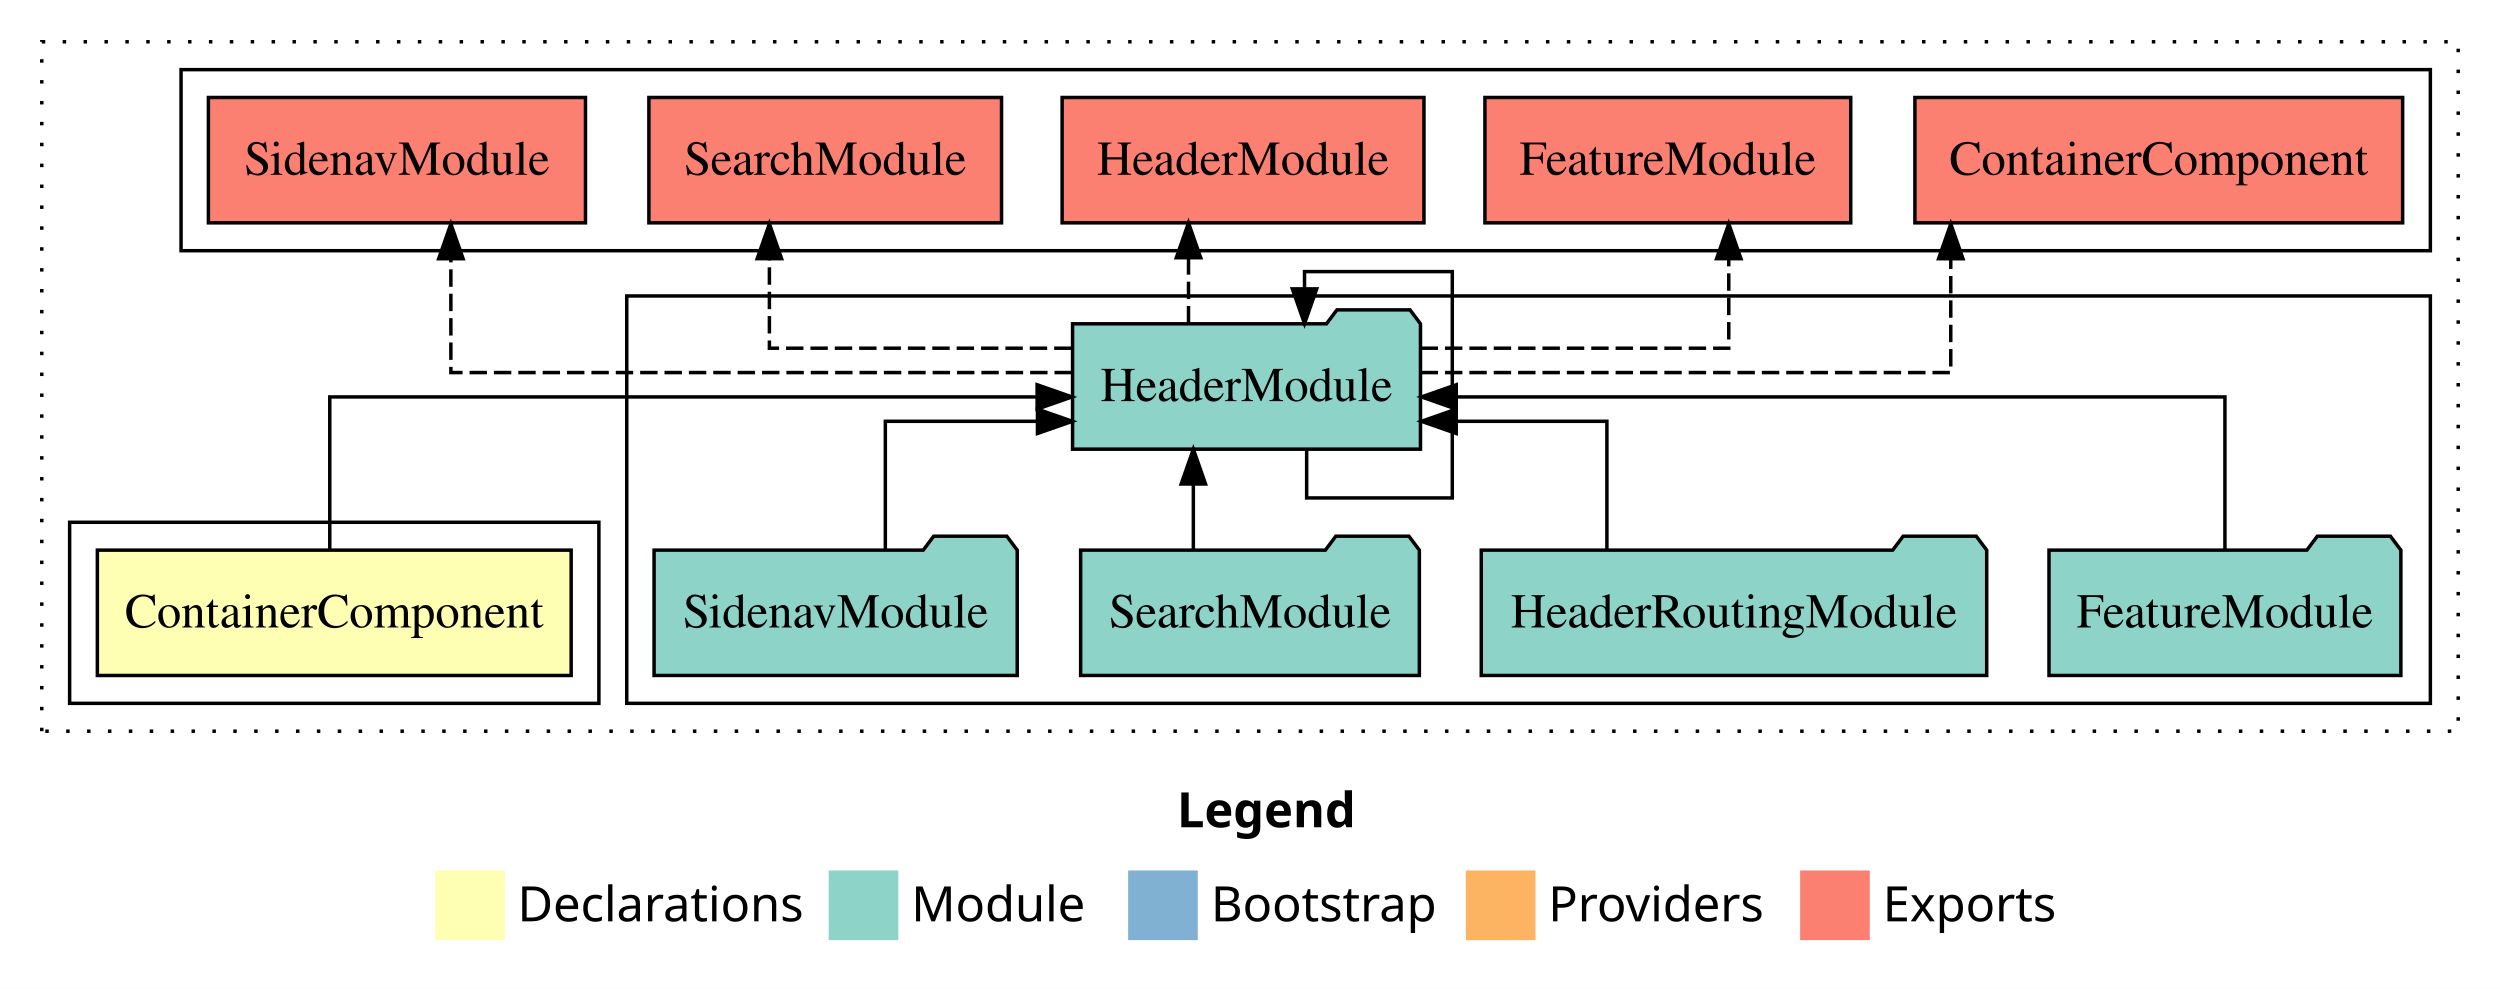
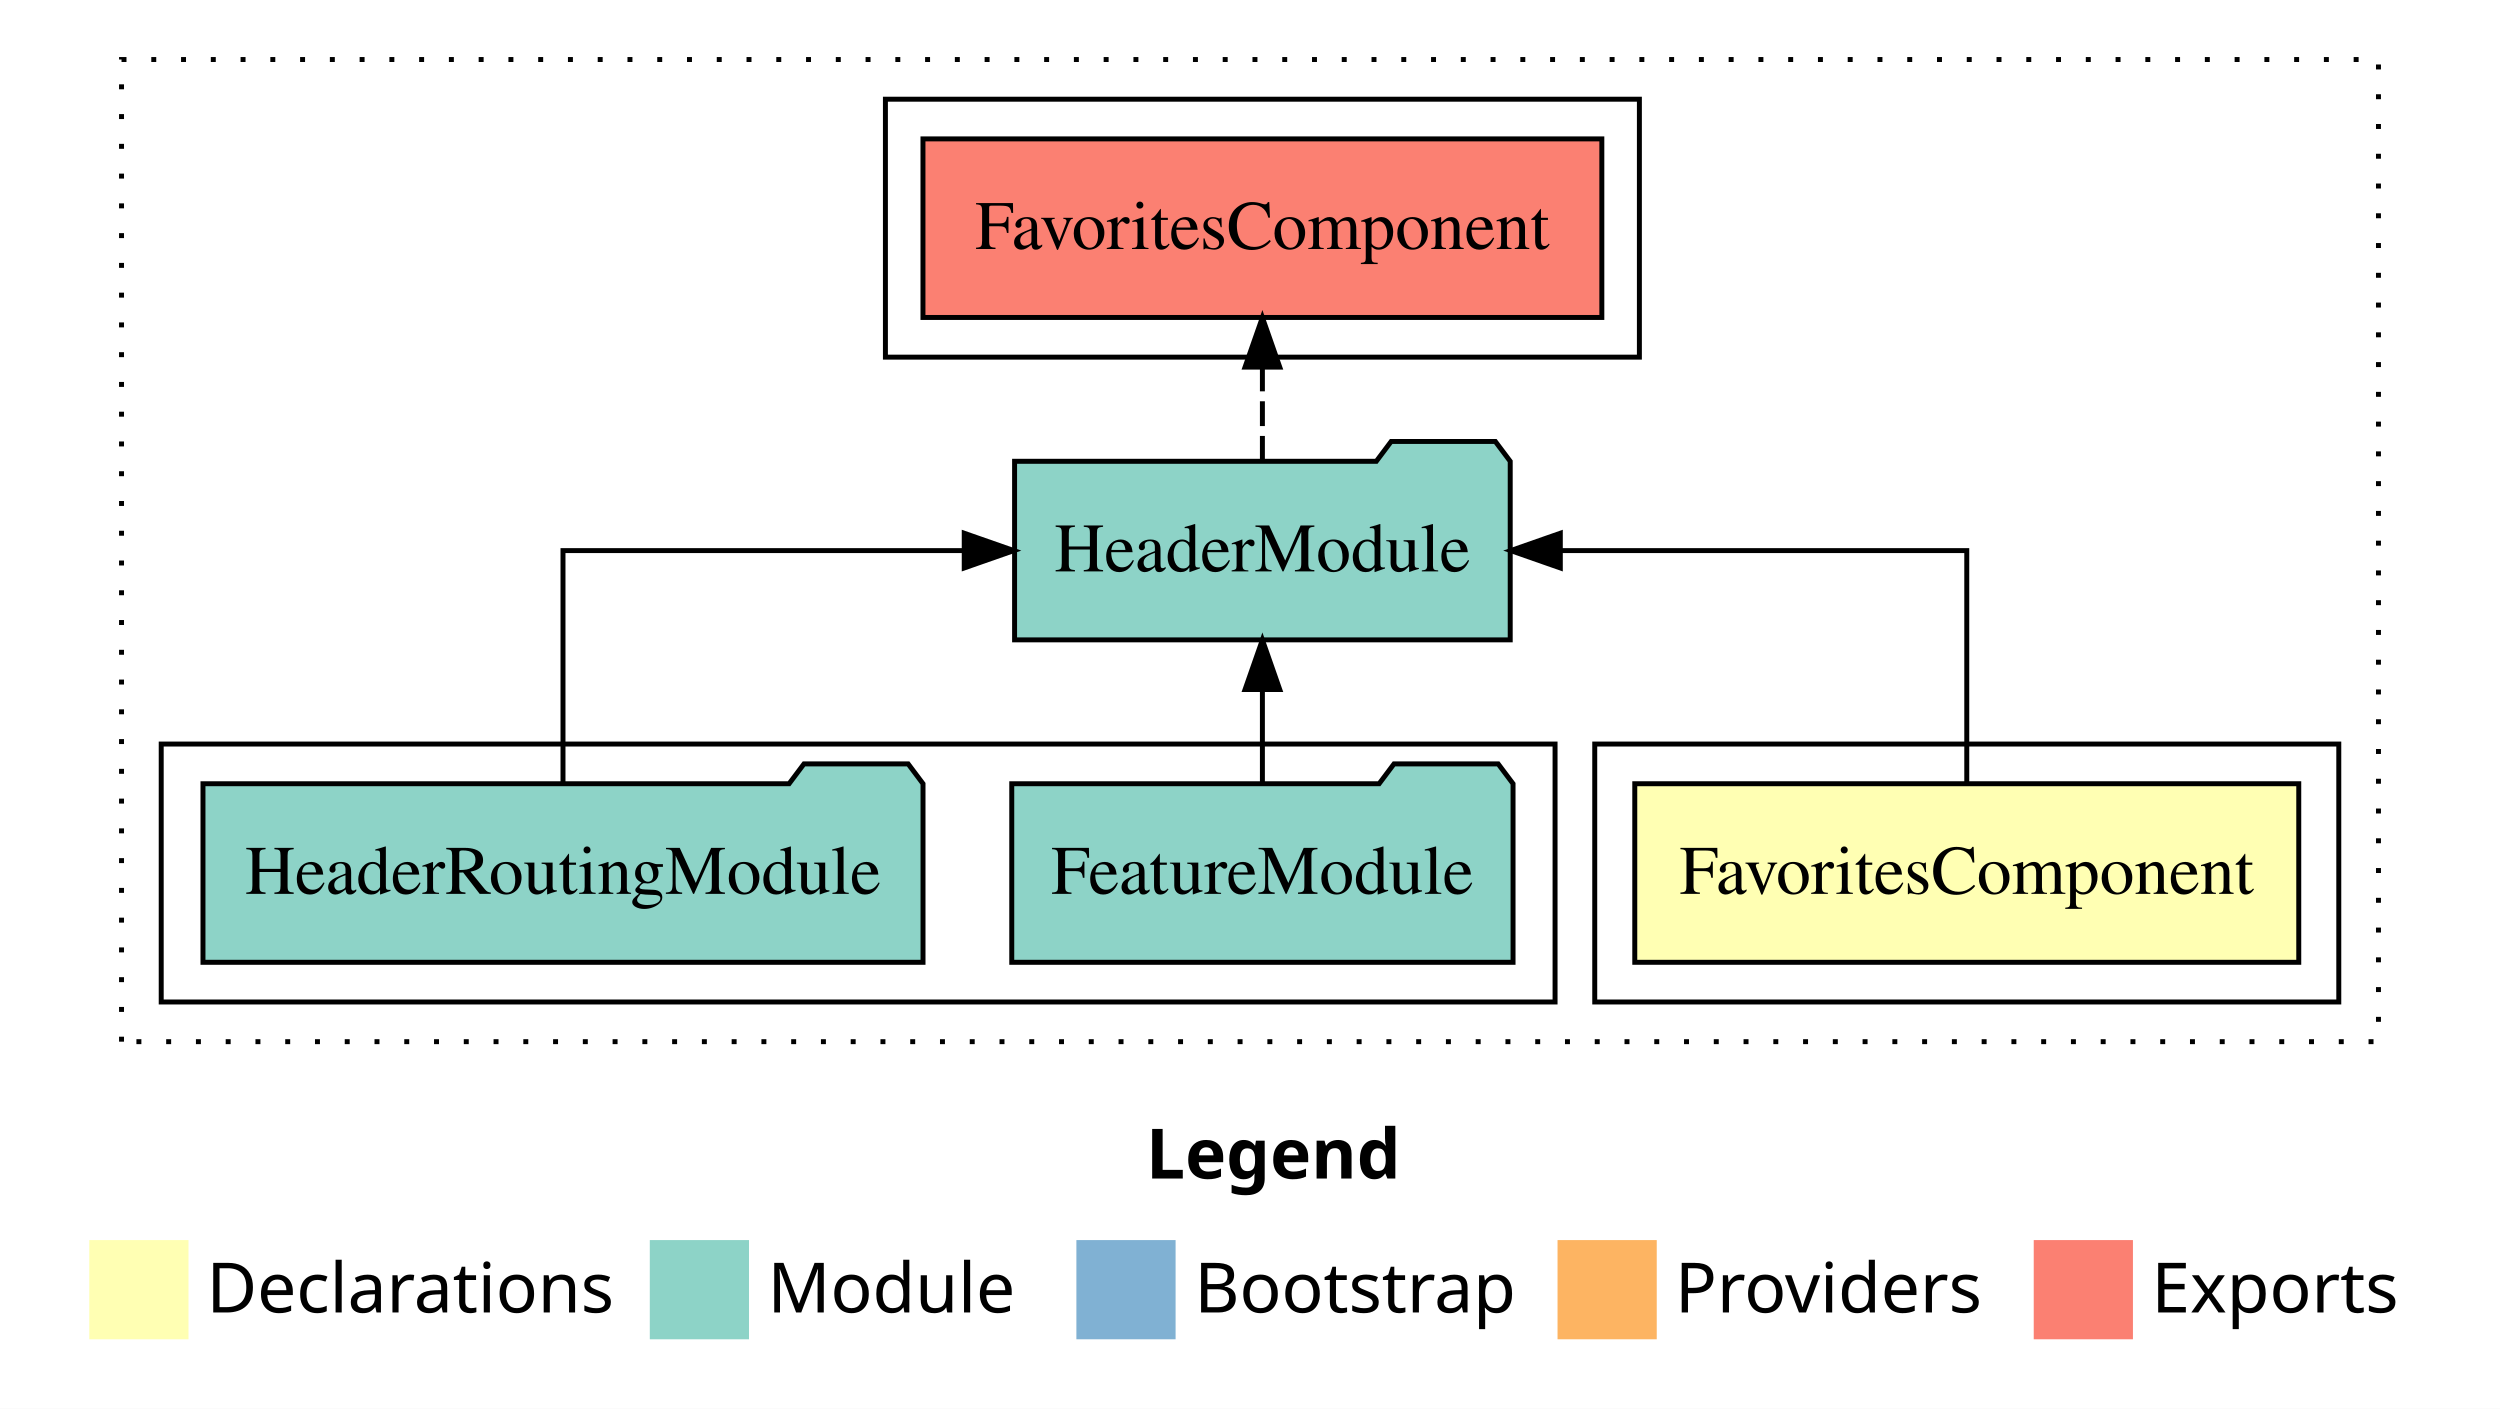
- <svg xmlns="http://www.w3.org/2000/svg" width="718pt" height="284pt" viewBox="0.00 0.00 718.00 284.00">
+ <svg xmlns="http://www.w3.org/2000/svg" width="504pt" height="284pt" viewBox="0.00 0.00 504.00 284.00">
  <g id="graph0" class="graph" transform="scale(1 1) rotate(0) translate(4 280)">
-     <polygon fill="white" stroke="transparent" points="-4,4 -4,-280 714,-280 714,4 -4,4" />
-     <text text-anchor="start" x="334.01" y="-42.4" font-family="sans-serif" font-weight="bold" font-size="14.00">Legend</text>
-     <polygon fill="#ffffb3" stroke="transparent" points="121,-10 121,-30 141,-30 141,-10 121,-10" />
-     <text text-anchor="start" x="144.63" y="-15.4" font-family="sans-serif" font-size="14.00">  Declarations</text>
-     <polygon fill="#8dd3c7" stroke="transparent" points="234,-10 234,-30 254,-30 254,-10 234,-10" />
-     <text text-anchor="start" x="257.73" y="-15.4" font-family="sans-serif" font-size="14.00">  Module</text>
-     <polygon fill="#80b1d3" stroke="transparent" points="320,-10 320,-30 340,-30 340,-10 320,-10" />
-     <text text-anchor="start" x="343.78" y="-15.4" font-family="sans-serif" font-size="14.00">  Bootstrap</text>
-     <polygon fill="#fdb462" stroke="transparent" points="417,-10 417,-30 437,-30 437,-10 417,-10" />
-     <text text-anchor="start" x="440.67" y="-15.4" font-family="sans-serif" font-size="14.00">  Providers</text>
-     <polygon fill="#fb8072" stroke="transparent" points="513,-10 513,-30 533,-30 533,-10 513,-10" />
-     <text text-anchor="start" x="536.73" y="-15.4" font-family="sans-serif" font-size="14.00">  Exports</text>
+     <polygon fill="white" stroke="transparent" points="-4,4 -4,-280 500,-280 500,4 -4,4" />
+     <text text-anchor="start" x="227.01" y="-42.4" font-family="sans-serif" font-weight="bold" font-size="14.00">Legend</text>
+     <polygon fill="#ffffb3" stroke="transparent" points="14,-10 14,-30 34,-30 34,-10 14,-10" />
+     <text text-anchor="start" x="37.63" y="-15.4" font-family="sans-serif" font-size="14.00">  Declarations</text>
+     <polygon fill="#8dd3c7" stroke="transparent" points="127,-10 127,-30 147,-30 147,-10 127,-10" />
+     <text text-anchor="start" x="150.73" y="-15.4" font-family="sans-serif" font-size="14.00">  Module</text>
+     <polygon fill="#80b1d3" stroke="transparent" points="213,-10 213,-30 233,-30 233,-10 213,-10" />
+     <text text-anchor="start" x="236.78" y="-15.4" font-family="sans-serif" font-size="14.00">  Bootstrap</text>
+     <polygon fill="#fdb462" stroke="transparent" points="310,-10 310,-30 330,-30 330,-10 310,-10" />
+     <text text-anchor="start" x="333.67" y="-15.4" font-family="sans-serif" font-size="14.00">  Providers</text>
+     <polygon fill="#fb8072" stroke="transparent" points="406,-10 406,-30 426,-30 426,-10 406,-10" />
+     <text text-anchor="start" x="429.73" y="-15.4" font-family="sans-serif" font-size="14.00">  Exports</text>
    <g id="clust1" class="cluster">
-       <polygon fill="none" stroke="black" stroke-dasharray="1,5" points="8,-70 8,-268 702,-268 702,-70 8,-70" />
+       <polygon fill="none" stroke="black" stroke-dasharray="1,5" points="20.5,-70 20.5,-268 475.5,-268 475.5,-70 20.5,-70" />
+     </g>
+     <g id="clust2" class="cluster">
+       <polygon fill="none" stroke="black" points="317.5,-78 317.5,-130 467.5,-130 467.5,-78 317.5,-78" />
    </g>
    <g id="clust5" class="cluster">
-       <polygon fill="none" stroke="black" points="48,-208 48,-260 694,-260 694,-208 48,-208" />
+       <polygon fill="none" stroke="black" points="174.5,-208 174.5,-260 326.5,-260 326.5,-208 174.5,-208" />
    </g>
    <g id="clust4" class="cluster">
-       <polygon fill="none" stroke="black" points="176,-78 176,-195 694,-195 694,-78 176,-78" />
-     </g>
-     <g id="clust2" class="cluster">
-       <polygon fill="none" stroke="black" points="16,-78 16,-130 168,-130 168,-78 16,-78" />
+       <polygon fill="none" stroke="black" points="28.5,-78 28.5,-130 309.5,-130 309.5,-78 28.5,-78" />
    </g>
    <g id="node1" class="node">
-       <polygon fill="#ffffb3" stroke="black" points="160.04,-122 23.96,-122 23.96,-86 160.04,-86 160.04,-122" />
-       <text text-anchor="middle" x="92" y="-99.8" font-family="Times,serif" font-size="14.00">ContainerComponent</text>
+       <polygon fill="#ffffb3" stroke="black" points="459.43,-122 325.57,-122 325.57,-86 459.43,-86 459.43,-122" />
+       <text text-anchor="middle" x="392.5" y="-99.8" font-family="Times,serif" font-size="14.00">FavoritesComponent</text>
    </g>
    <g id="node2" class="node">
-       <polygon fill="#8dd3c7" stroke="black" points="403.96,-187 400.96,-191 379.96,-191 376.96,-187 304.04,-187 304.04,-151 403.96,-151 403.96,-187" />
-       <text text-anchor="middle" x="354" y="-164.8" font-family="Times,serif" font-size="14.00">HeaderModule</text>
+       <polygon fill="#8dd3c7" stroke="black" points="300.46,-187 297.46,-191 276.46,-191 273.46,-187 200.54,-187 200.54,-151 300.46,-151 300.46,-187" />
+       <text text-anchor="middle" x="250.5" y="-164.8" font-family="Times,serif" font-size="14.00">HeaderModule</text>
    </g>
    <g id="edge1" class="edge">
-       <path fill="none" stroke="black" d="M90.71,-122.27C90.71,-140.56 90.71,-166 90.71,-166 90.71,-166 293.86,-166 293.86,-166" />
-       <polygon fill="black" stroke="black" points="293.86,-169.5 303.86,-166 293.86,-162.5 293.86,-169.5" />
+       <path fill="none" stroke="black" d="M392.5,-122.11C392.5,-141.34 392.5,-169 392.5,-169 392.5,-169 310.56,-169 310.56,-169" />
+       <polygon fill="black" stroke="black" points="310.56,-165.5 300.56,-169 310.56,-172.5 310.56,-165.5" />
+     </g>
+     <g id="node5" class="node">
+       <polygon fill="#fb8072" stroke="black" points="318.93,-252 182.07,-252 182.07,-216 318.93,-216 318.93,-252" />
+       <text text-anchor="middle" x="250.5" y="-229.8" font-family="Times,serif" font-size="14.00">FavoritesComponent </text>
+     </g>
+     <g id="edge4" class="edge">
+       <path fill="none" stroke="black" stroke-dasharray="5,2" d="M250.5,-187.11C250.5,-187.11 250.5,-205.99 250.5,-205.99" />
+       <polygon fill="black" stroke="black" points="247,-205.99 250.5,-215.99 254,-205.99 247,-205.99" />
+     </g>
+     <g id="node3" class="node">
+       <polygon fill="#8dd3c7" stroke="black" points="301.03,-122 298.03,-126 277.03,-126 274.03,-122 199.97,-122 199.97,-86 301.03,-86 301.03,-122" />
+       <text text-anchor="middle" x="250.5" y="-99.8" font-family="Times,serif" font-size="14.00">FeatureModule</text>
+     </g>
+     <g id="edge2" class="edge">
+       <path fill="none" stroke="black" d="M250.5,-122.11C250.5,-122.11 250.5,-140.99 250.5,-140.99" />
+       <polygon fill="black" stroke="black" points="247,-140.99 250.5,-150.99 254,-140.99 247,-140.99" />
+     </g>
+     <g id="node4" class="node">
+       <polygon fill="#8dd3c7" stroke="black" points="182.08,-122 179.08,-126 158.08,-126 155.08,-122 36.92,-122 36.92,-86 182.08,-86 182.08,-122" />
+       <text text-anchor="middle" x="109.5" y="-99.8" font-family="Times,serif" font-size="14.00">HeaderRoutingModule</text>
    </g>
    <g id="edge3" class="edge">
-       <path fill="none" stroke="black" d="M371.27,-150.76C371.27,-143.57 371.27,-137 371.27,-137 371.27,-137 413.1,-137 413.1,-137 413.1,-137 413.1,-202 413.1,-202 413.1,-202 370.66,-202 370.66,-202 370.66,-202 370.66,-197.04 370.66,-197.04" />
-       <polygon fill="black" stroke="black" points="374.16,-197.04 370.66,-187.04 367.16,-197.04 374.16,-197.04" />
-     </g>
-     <g id="node7" class="node">
-       <polygon fill="#fb8072" stroke="black" points="686.04,-252 545.96,-252 545.96,-216 686.04,-216 686.04,-252" />
-       <text text-anchor="middle" x="616" y="-229.8" font-family="Times,serif" font-size="14.00">ContainerComponent </text>
-     </g>
-     <g id="edge7" class="edge">
-       <path fill="none" stroke="black" stroke-dasharray="5,2" d="M404,-173C463.89,-173 556.26,-173 556.26,-173 556.26,-173 556.26,-205.7 556.26,-205.7" />
-       <polygon fill="black" stroke="black" points="552.76,-205.7 556.26,-215.7 559.76,-205.7 552.76,-205.7" />
-     </g>
-     <g id="node8" class="node">
-       <polygon fill="#fb8072" stroke="black" points="527.53,-252 422.47,-252 422.47,-216 527.53,-216 527.53,-252" />
-       <text text-anchor="middle" x="475" y="-229.8" font-family="Times,serif" font-size="14.00">FeatureModule </text>
-     </g>
-     <g id="edge8" class="edge">
-       <path fill="none" stroke="black" stroke-dasharray="5,2" d="M404,-180C443.68,-180 492.5,-180 492.5,-180 492.5,-180 492.5,-205.72 492.5,-205.72" />
-       <polygon fill="black" stroke="black" points="489,-205.72 492.5,-215.72 496,-205.72 489,-205.72" />
-     </g>
-     <g id="node9" class="node">
-       <polygon fill="#fb8072" stroke="black" points="404.96,-252 301.04,-252 301.04,-216 404.96,-216 404.96,-252" />
-       <text text-anchor="middle" x="353" y="-229.8" font-family="Times,serif" font-size="14.00">HeaderModule </text>
-     </g>
-     <g id="edge9" class="edge">
-       <path fill="none" stroke="black" stroke-dasharray="5,2" d="M337.34,-187.11C337.34,-187.11 337.34,-205.99 337.34,-205.99" />
-       <polygon fill="black" stroke="black" points="333.84,-205.99 337.34,-215.99 340.84,-205.99 333.84,-205.99" />
-     </g>
-     <g id="node10" class="node">
-       <polygon fill="#fb8072" stroke="black" points="283.64,-252 182.36,-252 182.36,-216 283.64,-216 283.64,-252" />
-       <text text-anchor="middle" x="233" y="-229.8" font-family="Times,serif" font-size="14.00">SearchModule </text>
-     </g>
-     <g id="edge10" class="edge">
-       <path fill="none" stroke="black" stroke-dasharray="5,2" d="M303.75,-180C264.65,-180 216.97,-180 216.97,-180 216.97,-180 216.97,-205.72 216.97,-205.72" />
-       <polygon fill="black" stroke="black" points="213.47,-205.72 216.97,-215.72 220.47,-205.72 213.47,-205.72" />
-     </g>
-     <g id="node11" class="node">
-       <polygon fill="#fb8072" stroke="black" points="164.15,-252 55.85,-252 55.85,-216 164.15,-216 164.15,-252" />
-       <text text-anchor="middle" x="110" y="-229.8" font-family="Times,serif" font-size="14.00">SidenavModule </text>
-     </g>
-     <g id="edge11" class="edge">
-       <path fill="none" stroke="black" stroke-dasharray="5,2" d="M303.85,-173C236.59,-173 125.49,-173 125.49,-173 125.49,-173 125.49,-205.7 125.49,-205.7" />
-       <polygon fill="black" stroke="black" points="121.99,-205.7 125.49,-215.7 128.99,-205.7 121.99,-205.7" />
-     </g>
-     <g id="node3" class="node">
-       <polygon fill="#8dd3c7" stroke="black" points="685.53,-122 682.53,-126 661.53,-126 658.53,-122 584.47,-122 584.47,-86 685.53,-86 685.53,-122" />
-       <text text-anchor="middle" x="635" y="-99.8" font-family="Times,serif" font-size="14.00">FeatureModule</text>
-     </g>
-     <g id="edge2" class="edge">
-       <path fill="none" stroke="black" d="M635,-122.27C635,-140.56 635,-166 635,-166 635,-166 414.24,-166 414.24,-166" />
-       <polygon fill="black" stroke="black" points="414.24,-162.5 404.24,-166 414.24,-169.5 414.24,-162.5" />
-     </g>
-     <g id="node4" class="node">
-       <polygon fill="#8dd3c7" stroke="black" points="566.58,-122 563.58,-126 542.58,-126 539.58,-122 421.42,-122 421.42,-86 566.58,-86 566.58,-122" />
-       <text text-anchor="middle" x="494" y="-99.8" font-family="Times,serif" font-size="14.00">HeaderRoutingModule</text>
-     </g>
-     <g id="edge4" class="edge">
-       <path fill="none" stroke="black" d="M457.5,-122.01C457.5,-138.05 457.5,-159 457.5,-159 457.5,-159 414.23,-159 414.23,-159" />
-       <polygon fill="black" stroke="black" points="414.23,-155.5 404.23,-159 414.23,-162.5 414.23,-155.5" />
-     </g>
-     <g id="node5" class="node">
-       <polygon fill="#8dd3c7" stroke="black" points="403.64,-122 400.64,-126 379.64,-126 376.64,-122 306.36,-122 306.36,-86 403.64,-86 403.64,-122" />
-       <text text-anchor="middle" x="355" y="-99.8" font-family="Times,serif" font-size="14.00">SearchModule</text>
-     </g>
-     <g id="edge5" class="edge">
-       <path fill="none" stroke="black" d="M338.73,-122.11C338.73,-122.11 338.73,-140.99 338.73,-140.99" />
-       <polygon fill="black" stroke="black" points="335.23,-140.99 338.73,-150.99 342.23,-140.99 335.23,-140.99" />
-     </g>
-     <g id="node6" class="node">
-       <polygon fill="#8dd3c7" stroke="black" points="288.15,-122 285.15,-126 264.15,-126 261.15,-122 183.85,-122 183.85,-86 288.15,-86 288.15,-122" />
-       <text text-anchor="middle" x="236" y="-99.8" font-family="Times,serif" font-size="14.00">SidenavModule</text>
-     </g>
-     <g id="edge6" class="edge">
-       <path fill="none" stroke="black" d="M250.27,-122.01C250.27,-138.05 250.27,-159 250.27,-159 250.27,-159 293.96,-159 293.96,-159" />
-       <polygon fill="black" stroke="black" points="293.96,-162.5 303.96,-159 293.96,-155.5 293.96,-162.5" />
+       <path fill="none" stroke="black" d="M109.5,-122.11C109.5,-141.34 109.5,-169 109.5,-169 109.5,-169 190.39,-169 190.39,-169" />
+       <polygon fill="black" stroke="black" points="190.39,-172.5 200.39,-169 190.39,-165.5 190.39,-172.5" />
    </g>
  </g>
</svg>
